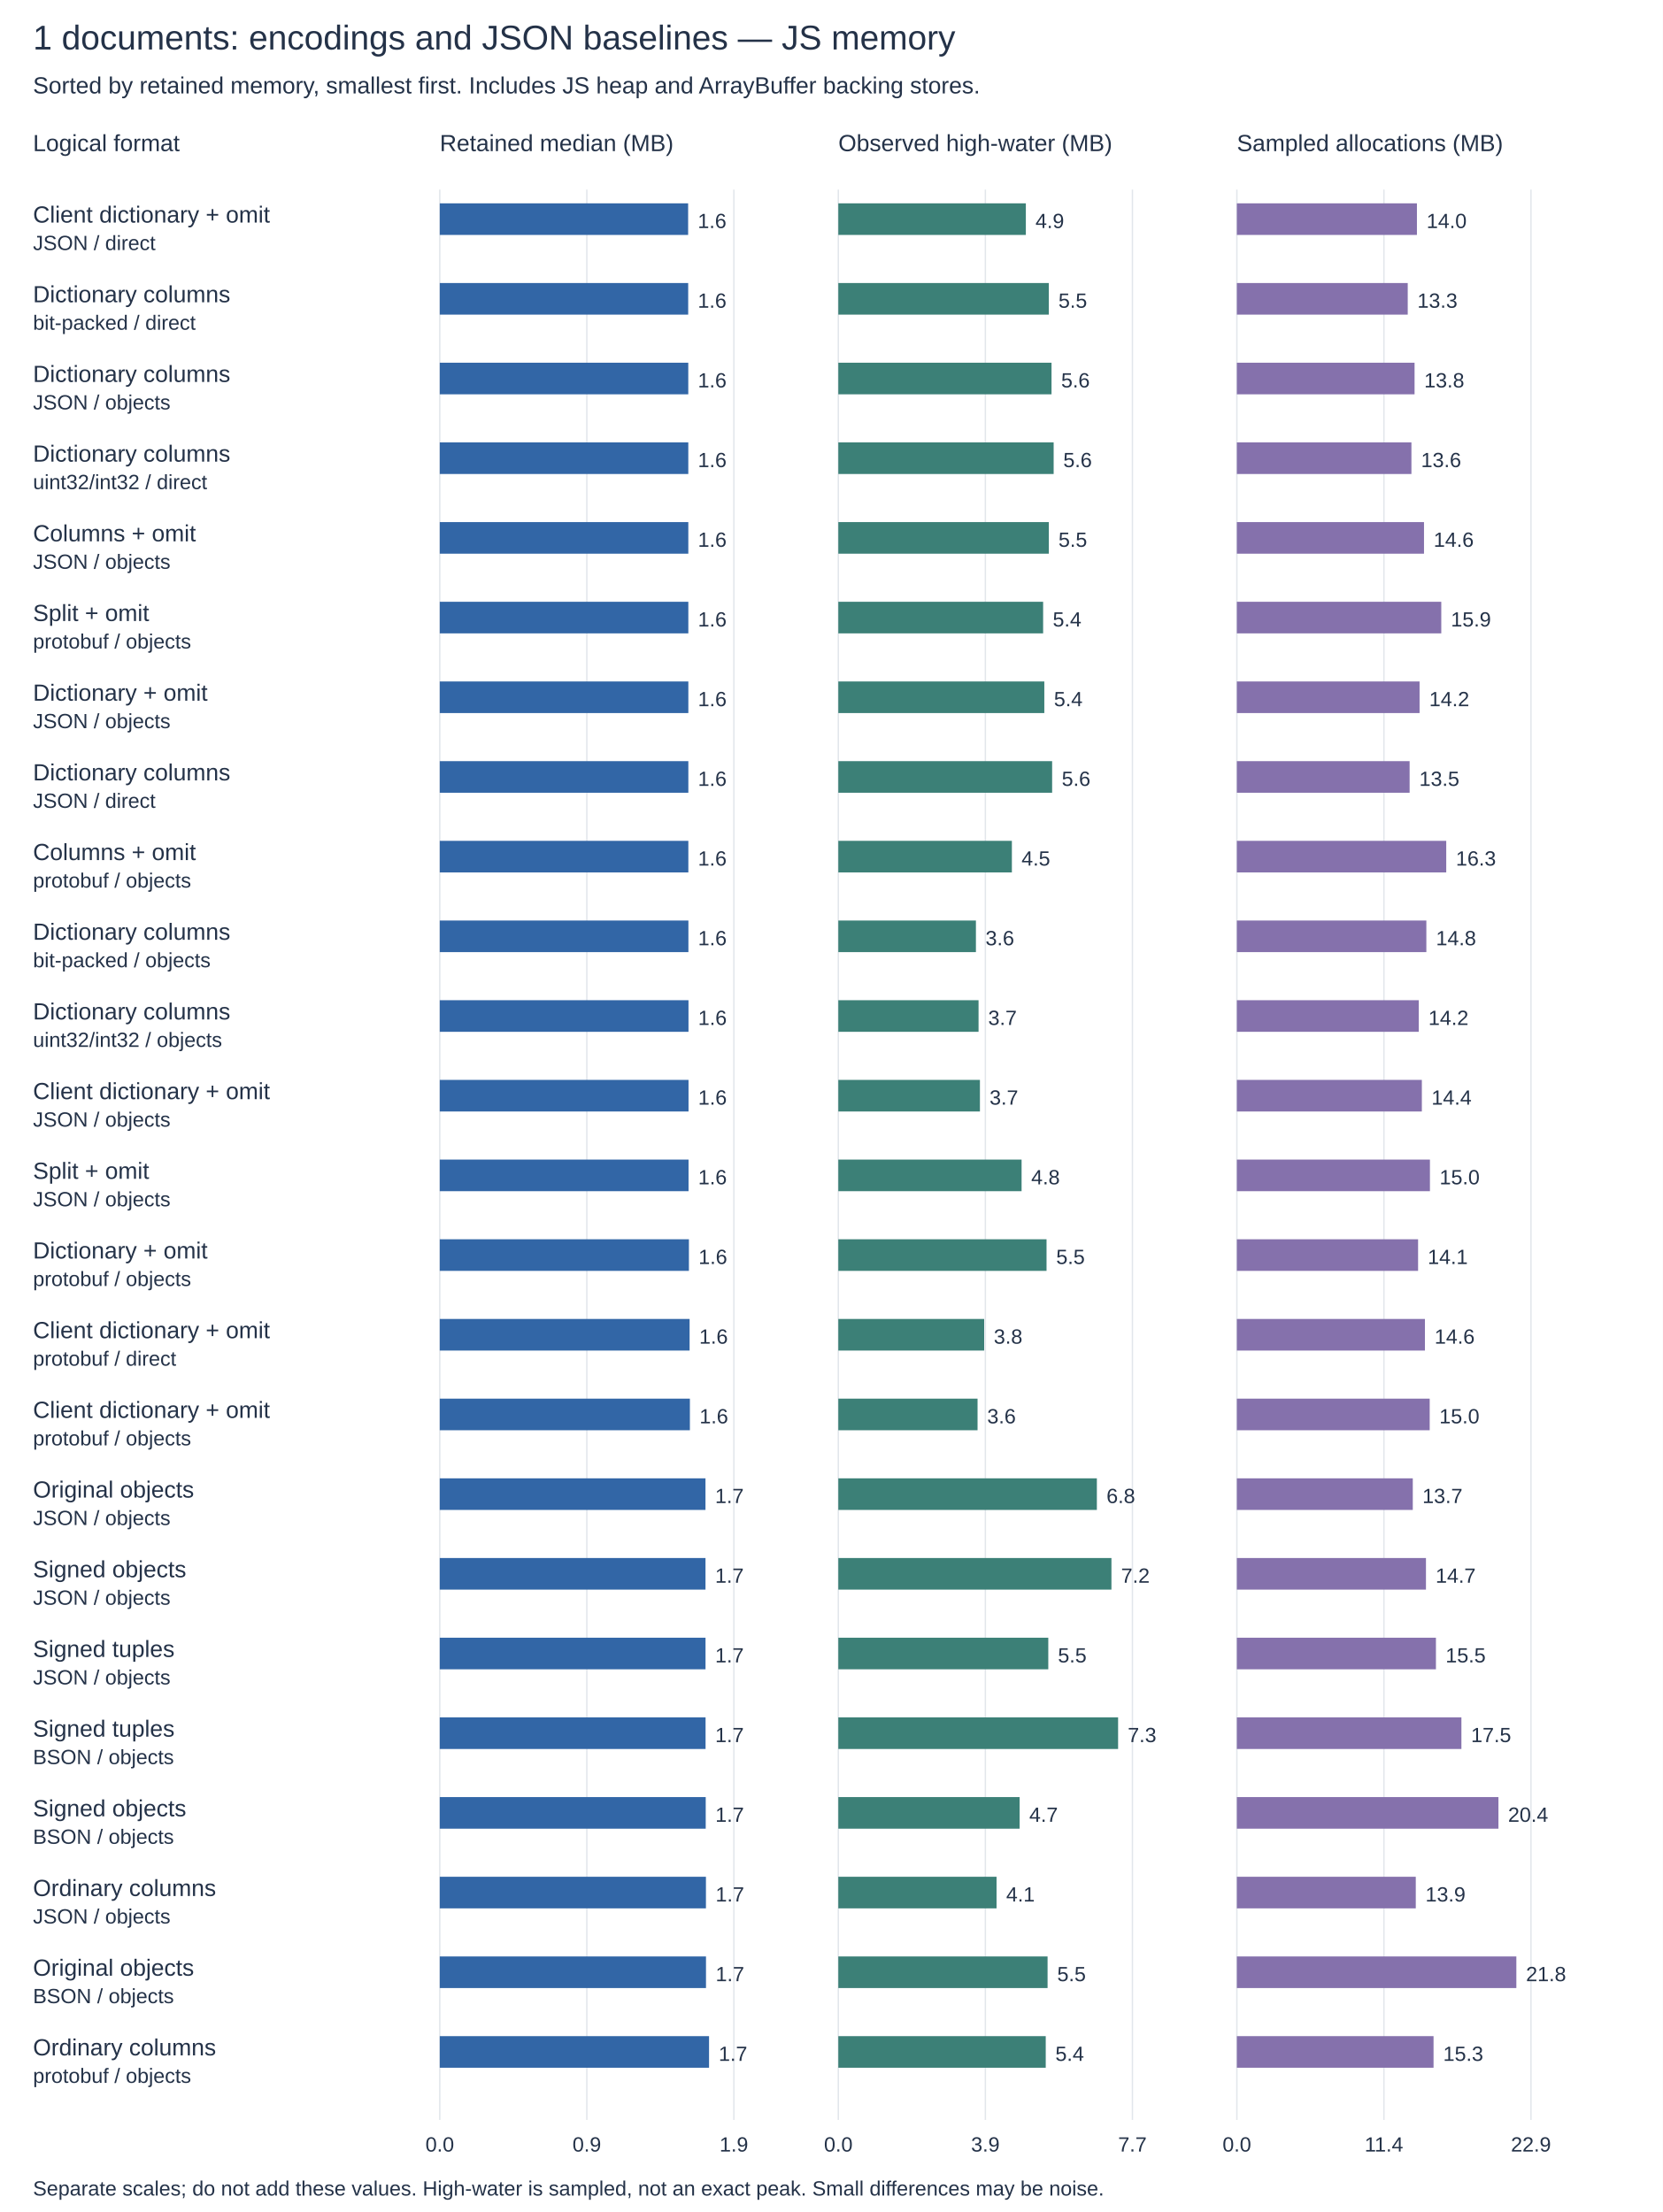
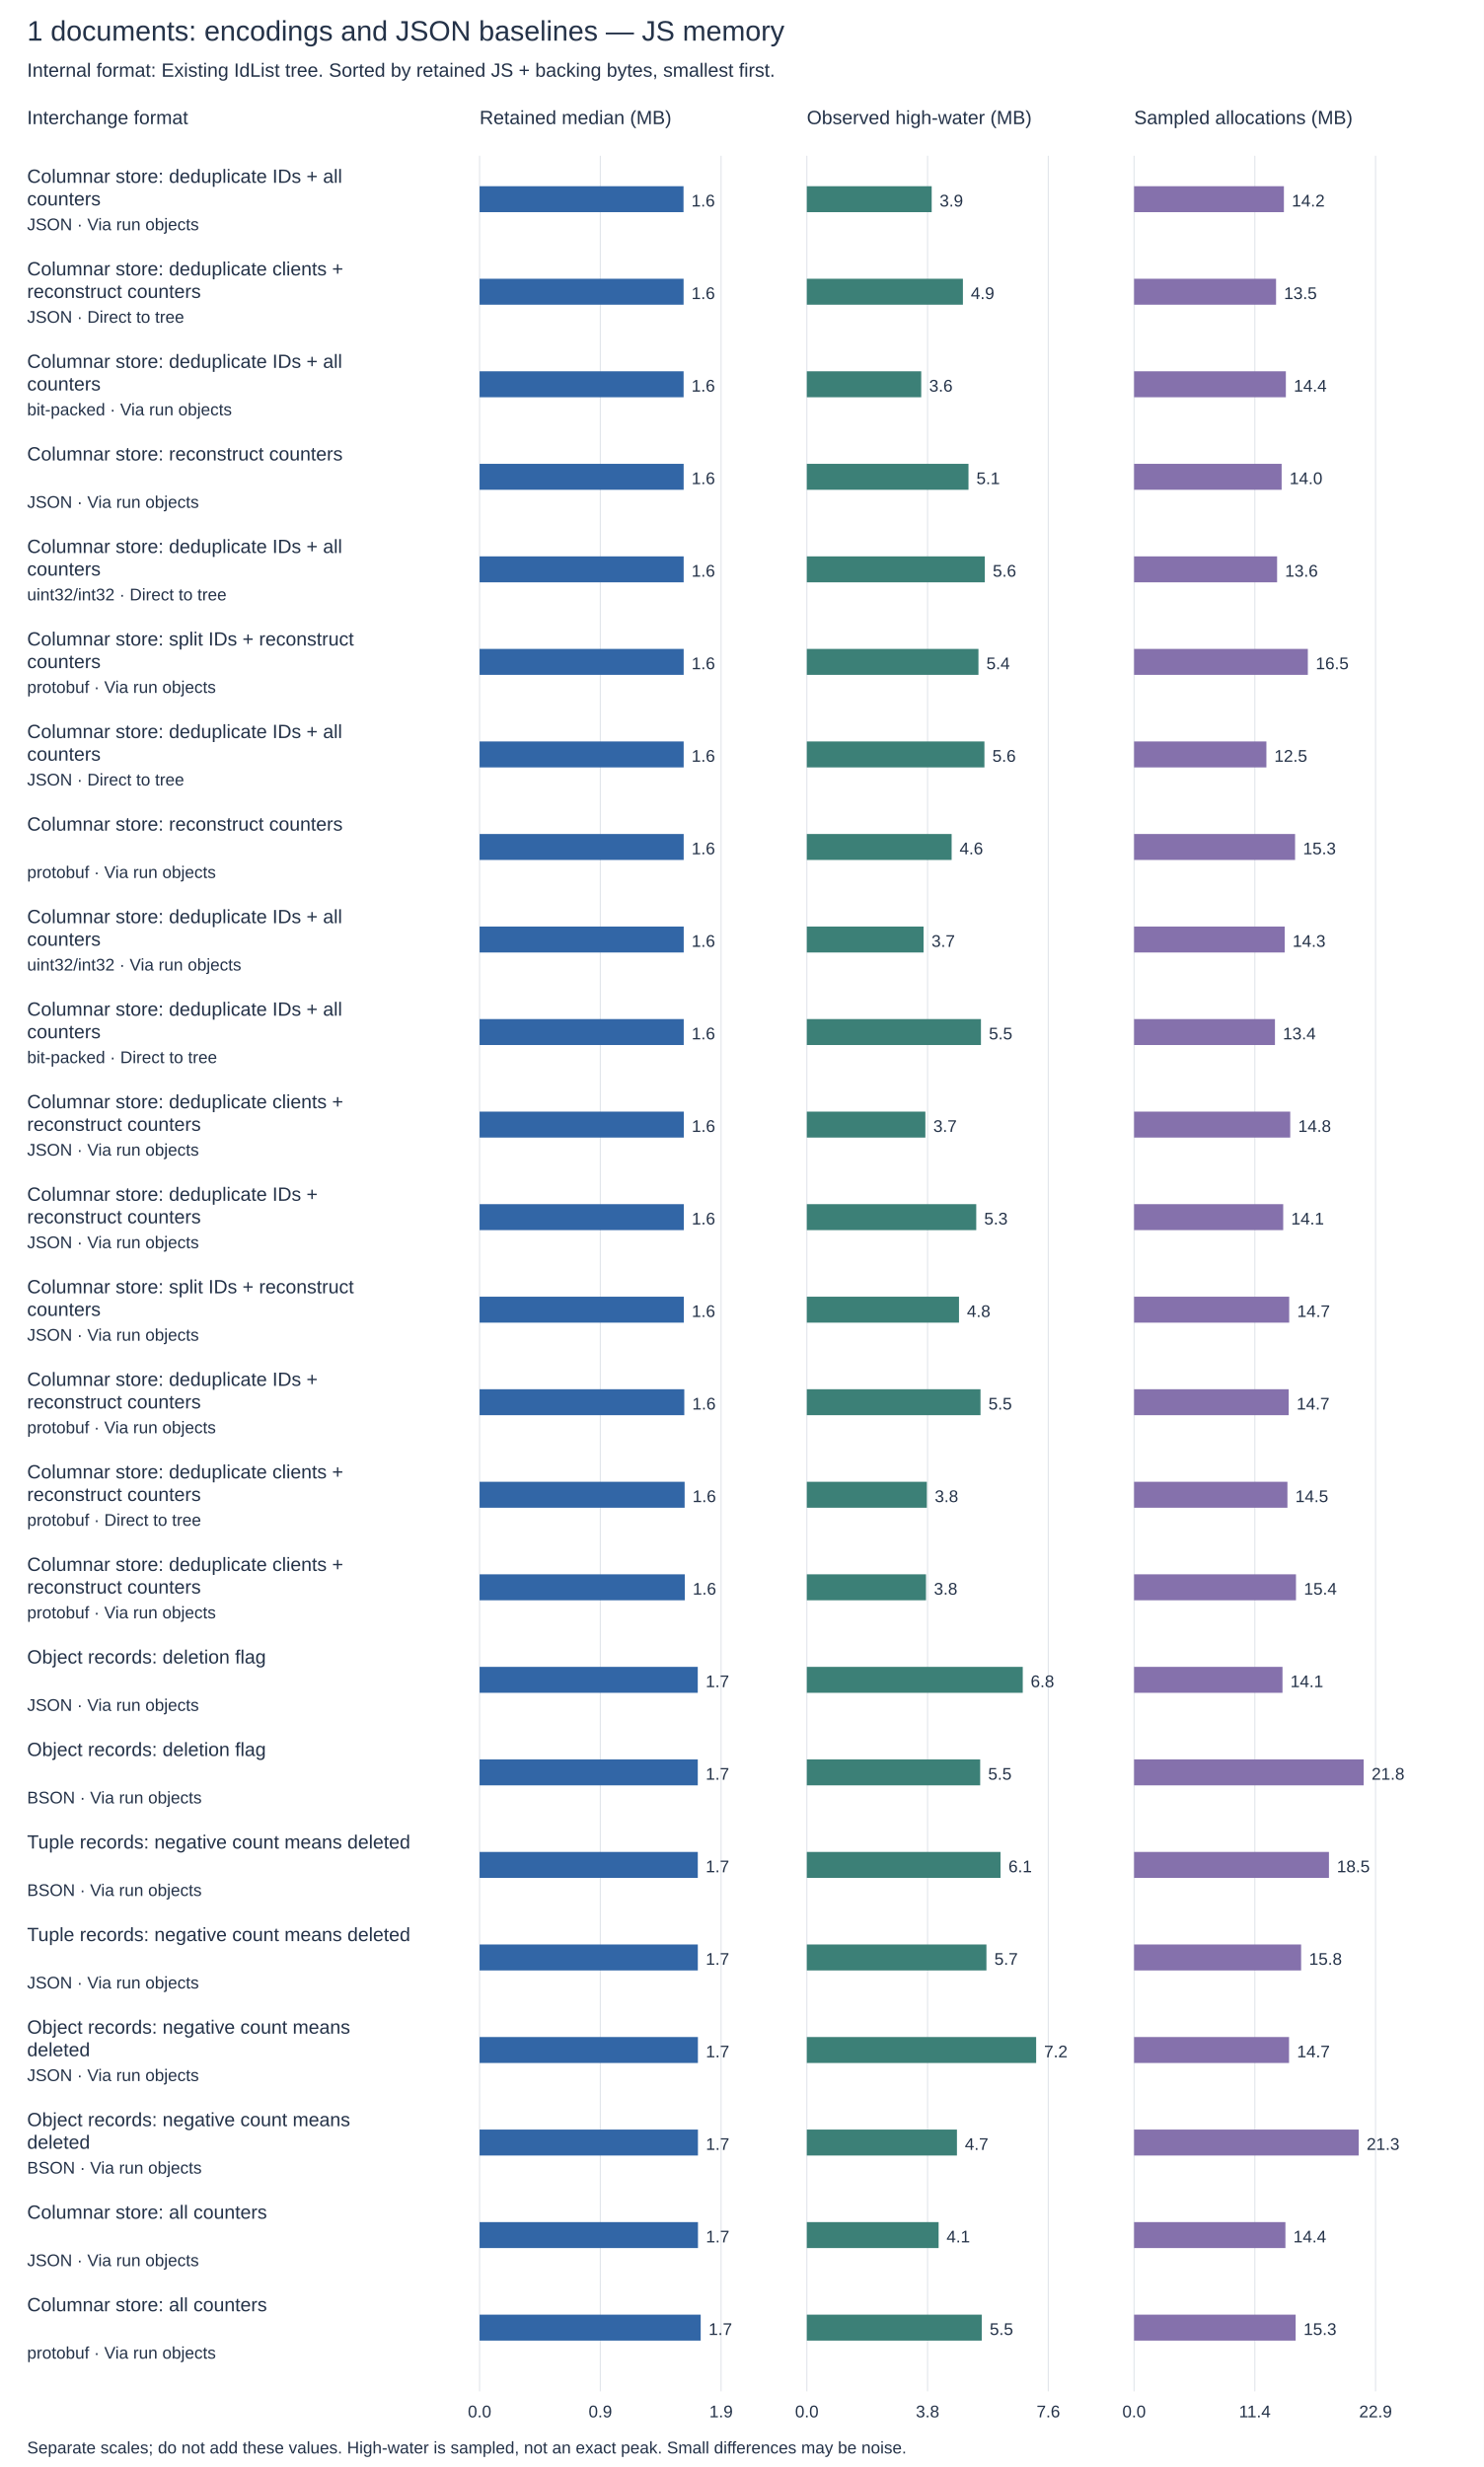
- <svg xmlns="http://www.w3.org/2000/svg" width="1210" height="1610" viewBox="0 0 1210 1610" role="img" aria-labelledby="title desc">
+ <svg xmlns="http://www.w3.org/2000/svg" width="1315" height="2186" viewBox="0 0 1315 2186" role="img" aria-labelledby="title desc">
  <style>text{font:17px Arial,Helvetica,sans-serif;fill:#243248}.small{font-size:15px}.title{font-size:25px;font-weight:500}</style>
-   <rect width="1210" height="1610" fill="white" />
+   <rect width="1315" height="2186" fill="white" />
  <text x="24" y="36" class="title">1 documents: encodings and JSON baselines — JS memory</text>
-   <text x="24" y="68">Sorted by retained memory, smallest first. Includes JS heap and ArrayBuffer backing stores.</text>
-   <text x="24" y="110">Logical format</text>
-   <text x="320" y="110">Retained median (MB)</text>
-   <line x1="320" x2="320" y1="138" y2="1543" stroke="#e2e6eb" />
-   <text x="320" y="1566" class="small" text-anchor="middle">0.0</text>
-   <line x1="427" x2="427" y1="138" y2="1543" stroke="#e2e6eb" />
-   <text x="427" y="1566" class="small" text-anchor="middle">0.9</text>
-   <line x1="534" x2="534" y1="138" y2="1543" stroke="#e2e6eb" />
-   <text x="534" y="1566" class="small" text-anchor="middle">1.9</text>
-   <rect x="320" y="148" width="180.717" height="23" fill="#3266a6" />
-   <text x="507.717" y="166" class="small">1.6</text>
-   <rect x="320" y="206" width="180.757" height="23" fill="#3266a6" />
-   <text x="507.757" y="224" class="small">1.6</text>
-   <rect x="320" y="264" width="180.817" height="23" fill="#3266a6" />
-   <text x="507.817" y="282" class="small">1.6</text>
-   <rect x="320" y="322" width="180.835" height="23" fill="#3266a6" />
-   <text x="507.835" y="340" class="small">1.6</text>
-   <rect x="320" y="380" width="180.852" height="23" fill="#3266a6" />
-   <text x="507.852" y="398" class="small">1.6</text>
-   <rect x="320" y="438" width="180.862" height="23" fill="#3266a6" />
-   <text x="507.862" y="456" class="small">1.6</text>
-   <rect x="320" y="496" width="180.868" height="23" fill="#3266a6" />
-   <text x="507.868" y="514" class="small">1.6</text>
-   <rect x="320" y="554" width="180.868" height="23" fill="#3266a6" />
-   <text x="507.868" y="572" class="small">1.6</text>
-   <rect x="320" y="612" width="180.87" height="23" fill="#3266a6" />
-   <text x="507.87" y="630" class="small">1.6</text>
-   <rect x="320" y="670" width="180.914" height="23" fill="#3266a6" />
-   <text x="507.914" y="688" class="small">1.6</text>
-   <rect x="320" y="728" width="180.975" height="23" fill="#3266a6" />
-   <text x="507.975" y="746" class="small">1.6</text>
-   <rect x="320" y="786" width="180.999" height="23" fill="#3266a6" />
-   <text x="507.999" y="804" class="small">1.6</text>
-   <rect x="320" y="844" width="181.018" height="23" fill="#3266a6" />
-   <text x="508.018" y="862" class="small">1.6</text>
-   <rect x="320" y="902" width="181.286" height="23" fill="#3266a6" />
-   <text x="508.286" y="920" class="small">1.6</text>
-   <rect x="320" y="960" width="181.787" height="23" fill="#3266a6" />
-   <text x="508.787" y="978" class="small">1.6</text>
-   <rect x="320" y="1018" width="181.995" height="23" fill="#3266a6" />
-   <text x="508.995" y="1036" class="small">1.6</text>
-   <rect x="320" y="1076" width="193.339" height="23" fill="#3266a6" />
-   <text x="520.339" y="1094" class="small">1.7</text>
-   <rect x="320" y="1134" width="193.351" height="23" fill="#3266a6" />
-   <text x="520.351" y="1152" class="small">1.7</text>
-   <rect x="320" y="1192" width="193.372" height="23" fill="#3266a6" />
-   <text x="520.372" y="1210" class="small">1.7</text>
-   <rect x="320" y="1250" width="193.404" height="23" fill="#3266a6" />
-   <text x="520.404" y="1268" class="small">1.7</text>
-   <rect x="320" y="1308" width="193.515" height="23" fill="#3266a6" />
-   <text x="520.515" y="1326" class="small">1.7</text>
-   <rect x="320" y="1366" width="193.67" height="23" fill="#3266a6" />
-   <text x="520.67" y="1384" class="small">1.7</text>
-   <rect x="320" y="1424" width="193.712" height="23" fill="#3266a6" />
-   <text x="520.712" y="1442" class="small">1.7</text>
-   <rect x="320" y="1482" width="195.935" height="23" fill="#3266a6" />
-   <text x="522.935" y="1500" class="small">1.7</text>
-   <text x="610" y="110">Observed high-water (MB)</text>
-   <line x1="610" x2="610" y1="138" y2="1543" stroke="#e2e6eb" />
-   <text x="610" y="1566" class="small" text-anchor="middle">0.0</text>
-   <line x1="717" x2="717" y1="138" y2="1543" stroke="#e2e6eb" />
-   <text x="717" y="1566" class="small" text-anchor="middle">3.9</text>
-   <line x1="824" x2="824" y1="138" y2="1543" stroke="#e2e6eb" />
-   <text x="824" y="1566" class="small" text-anchor="middle">7.7</text>
-   <rect x="610" y="148" width="136.454" height="23" fill="#3c8077" />
-   <text x="753.454" y="166" class="small">4.9</text>
-   <rect x="610" y="206" width="153.16" height="23" fill="#3c8077" />
-   <text x="770.16" y="224" class="small">5.5</text>
-   <rect x="610" y="264" width="155.137" height="23" fill="#3c8077" />
-   <text x="772.137" y="282" class="small">5.6</text>
-   <rect x="610" y="322" width="156.687" height="23" fill="#3c8077" />
-   <text x="773.687" y="340" class="small">5.6</text>
-   <rect x="610" y="380" width="153.181" height="23" fill="#3c8077" />
-   <text x="770.181" y="398" class="small">5.5</text>
-   <rect x="610" y="438" width="149.03" height="23" fill="#3c8077" />
-   <text x="766.03" y="456" class="small">5.4</text>
-   <rect x="610" y="496" width="149.892" height="23" fill="#3c8077" />
-   <text x="766.892" y="514" class="small">5.4</text>
-   <rect x="610" y="554" width="155.577" height="23" fill="#3c8077" />
-   <text x="772.577" y="572" class="small">5.6</text>
-   <rect x="610" y="612" width="126.292" height="23" fill="#3c8077" />
-   <text x="743.292" y="630" class="small">4.5</text>
-   <rect x="610" y="670" width="100.122" height="23" fill="#3c8077" />
-   <text x="717.122" y="688" class="small">3.6</text>
-   <rect x="610" y="728" width="102.038" height="23" fill="#3c8077" />
-   <text x="719.038" y="746" class="small">3.7</text>
-   <rect x="610" y="786" width="103.043" height="23" fill="#3c8077" />
-   <text x="720.043" y="804" class="small">3.7</text>
-   <rect x="610" y="844" width="133.351" height="23" fill="#3c8077" />
-   <text x="750.351" y="862" class="small">4.8</text>
-   <rect x="610" y="902" width="151.511" height="23" fill="#3c8077" />
-   <text x="768.511" y="920" class="small">5.5</text>
-   <rect x="610" y="960" width="106.126" height="23" fill="#3c8077" />
-   <text x="723.126" y="978" class="small">3.8</text>
-   <rect x="610" y="1018" width="101.311" height="23" fill="#3c8077" />
-   <text x="718.311" y="1036" class="small">3.6</text>
-   <rect x="610" y="1076" width="188.132" height="23" fill="#3c8077" />
-   <text x="805.132" y="1094" class="small">6.8</text>
-   <rect x="610" y="1134" width="198.736" height="23" fill="#3c8077" />
-   <text x="815.736" y="1152" class="small">7.2</text>
-   <rect x="610" y="1192" width="152.784" height="23" fill="#3c8077" />
-   <text x="769.784" y="1210" class="small">5.5</text>
-   <rect x="610" y="1250" width="203.581" height="23" fill="#3c8077" />
-   <text x="820.581" y="1268" class="small">7.3</text>
-   <rect x="610" y="1308" width="131.93" height="23" fill="#3c8077" />
-   <text x="748.93" y="1326" class="small">4.7</text>
-   <rect x="610" y="1366" width="115.137" height="23" fill="#3c8077" />
-   <text x="732.137" y="1384" class="small">4.1</text>
-   <rect x="610" y="1424" width="152.263" height="23" fill="#3c8077" />
-   <text x="769.263" y="1442" class="small">5.5</text>
-   <rect x="610" y="1482" width="150.927" height="23" fill="#3c8077" />
-   <text x="767.927" y="1500" class="small">5.4</text>
-   <text x="900" y="110">Sampled allocations (MB)</text>
-   <line x1="900" x2="900" y1="138" y2="1543" stroke="#e2e6eb" />
-   <text x="900" y="1566" class="small" text-anchor="middle">0.0</text>
-   <line x1="1007" x2="1007" y1="138" y2="1543" stroke="#e2e6eb" />
-   <text x="1007" y="1566" class="small" text-anchor="middle">11.4</text>
-   <line x1="1114" x2="1114" y1="138" y2="1543" stroke="#e2e6eb" />
-   <text x="1114" y="1566" class="small" text-anchor="middle">22.9</text>
-   <rect x="900" y="148" width="131.023" height="23" fill="#8571ac" />
-   <text x="1038.023" y="166" class="small">14.0</text>
-   <rect x="900" y="206" width="124.333" height="23" fill="#8571ac" />
-   <text x="1031.333" y="224" class="small">13.3</text>
-   <rect x="900" y="264" width="129.301" height="23" fill="#8571ac" />
-   <text x="1036.301" y="282" class="small">13.8</text>
-   <rect x="900" y="322" width="127.018" height="23" fill="#8571ac" />
-   <text x="1034.018" y="340" class="small">13.6</text>
-   <rect x="900" y="380" width="136.171" height="23" fill="#8571ac" />
-   <text x="1043.171" y="398" class="small">14.6</text>
-   <rect x="900" y="438" width="148.739" height="23" fill="#8571ac" />
-   <text x="1055.739" y="456" class="small">15.9</text>
-   <rect x="900" y="496" width="132.951" height="23" fill="#8571ac" />
-   <text x="1039.951" y="514" class="small">14.2</text>
-   <rect x="900" y="554" width="125.705" height="23" fill="#8571ac" />
-   <text x="1032.705" y="572" class="small">13.5</text>
-   <rect x="900" y="612" width="152.35" height="23" fill="#8571ac" />
-   <text x="1059.35" y="630" class="small">16.3</text>
-   <rect x="900" y="670" width="137.88" height="23" fill="#8571ac" />
-   <text x="1044.88" y="688" class="small">14.8</text>
-   <rect x="900" y="728" width="132.358" height="23" fill="#8571ac" />
-   <text x="1039.358" y="746" class="small">14.2</text>
-   <rect x="900" y="786" width="134.601" height="23" fill="#8571ac" />
-   <text x="1041.601" y="804" class="small">14.4</text>
-   <rect x="900" y="844" width="140.486" height="23" fill="#8571ac" />
-   <text x="1047.486" y="862" class="small">15.0</text>
-   <rect x="900" y="902" width="131.859" height="23" fill="#8571ac" />
-   <text x="1038.859" y="920" class="small">14.1</text>
-   <rect x="900" y="960" width="136.843" height="23" fill="#8571ac" />
-   <text x="1043.843" y="978" class="small">14.6</text>
-   <rect x="900" y="1018" width="140.314" height="23" fill="#8571ac" />
-   <text x="1047.314" y="1036" class="small">15.0</text>
-   <rect x="900" y="1076" width="128.01" height="23" fill="#8571ac" />
-   <text x="1035.01" y="1094" class="small">13.7</text>
-   <rect x="900" y="1134" width="137.591" height="23" fill="#8571ac" />
-   <text x="1044.591" y="1152" class="small">14.7</text>
-   <rect x="900" y="1192" width="144.854" height="23" fill="#8571ac" />
-   <text x="1051.854" y="1210" class="small">15.5</text>
-   <rect x="900" y="1250" width="163.388" height="23" fill="#8571ac" />
-   <text x="1070.388" y="1268" class="small">17.5</text>
-   <rect x="900" y="1308" width="190.333" height="23" fill="#8571ac" />
-   <text x="1097.333" y="1326" class="small">20.4</text>
-   <rect x="900" y="1366" width="130.185" height="23" fill="#8571ac" />
-   <text x="1037.185" y="1384" class="small">13.9</text>
-   <rect x="900" y="1424" width="203.367" height="23" fill="#8571ac" />
-   <text x="1110.367" y="1442" class="small">21.8</text>
-   <rect x="900" y="1482" width="143.11" height="23" fill="#8571ac" />
-   <text x="1050.11" y="1500" class="small">15.3</text>
-   <text x="24" y="162">Client dictionary + omit</text>
-   <text x="24" y="182" class="small">JSON / direct</text>
-   <text x="24" y="220">Dictionary columns</text>
-   <text x="24" y="240" class="small">bit-packed / direct</text>
-   <text x="24" y="278">Dictionary columns</text>
-   <text x="24" y="298" class="small">JSON / objects</text>
-   <text x="24" y="336">Dictionary columns</text>
-   <text x="24" y="356" class="small">uint32/int32 / direct</text>
-   <text x="24" y="394">Columns + omit</text>
-   <text x="24" y="414" class="small">JSON / objects</text>
-   <text x="24" y="452">Split + omit</text>
-   <text x="24" y="472" class="small">protobuf / objects</text>
-   <text x="24" y="510">Dictionary + omit</text>
-   <text x="24" y="530" class="small">JSON / objects</text>
-   <text x="24" y="568">Dictionary columns</text>
-   <text x="24" y="588" class="small">JSON / direct</text>
-   <text x="24" y="626">Columns + omit</text>
-   <text x="24" y="646" class="small">protobuf / objects</text>
-   <text x="24" y="684">Dictionary columns</text>
-   <text x="24" y="704" class="small">bit-packed / objects</text>
-   <text x="24" y="742">Dictionary columns</text>
-   <text x="24" y="762" class="small">uint32/int32 / objects</text>
-   <text x="24" y="800">Client dictionary + omit</text>
-   <text x="24" y="820" class="small">JSON / objects</text>
-   <text x="24" y="858">Split + omit</text>
-   <text x="24" y="878" class="small">JSON / objects</text>
-   <text x="24" y="916">Dictionary + omit</text>
-   <text x="24" y="936" class="small">protobuf / objects</text>
-   <text x="24" y="974">Client dictionary + omit</text>
-   <text x="24" y="994" class="small">protobuf / direct</text>
-   <text x="24" y="1032">Client dictionary + omit</text>
-   <text x="24" y="1052" class="small">protobuf / objects</text>
-   <text x="24" y="1090">Original objects</text>
-   <text x="24" y="1110" class="small">JSON / objects</text>
-   <text x="24" y="1148">Signed objects</text>
-   <text x="24" y="1168" class="small">JSON / objects</text>
-   <text x="24" y="1206">Signed tuples</text>
-   <text x="24" y="1226" class="small">JSON / objects</text>
-   <text x="24" y="1264">Signed tuples</text>
-   <text x="24" y="1284" class="small">BSON / objects</text>
-   <text x="24" y="1322">Signed objects</text>
-   <text x="24" y="1342" class="small">BSON / objects</text>
-   <text x="24" y="1380">Ordinary columns</text>
-   <text x="24" y="1400" class="small">JSON / objects</text>
-   <text x="24" y="1438">Original objects</text>
-   <text x="24" y="1458" class="small">BSON / objects</text>
-   <text x="24" y="1496">Ordinary columns</text>
-   <text x="24" y="1516" class="small">protobuf / objects</text>
-   <text x="24" y="1598" class="small">Separate scales; do not add these values. High-water is sampled, not an exact peak. Small differences may be noise.</text>
+   <text x="24" y="68">Internal format: Existing IdList tree. Sorted by retained JS + backing bytes, smallest first.</text>
+   <text x="24" y="110">Interchange format</text>
+   <text x="425" y="110">Retained median (MB)</text>
+   <line x1="425" x2="425" y1="138" y2="2119" stroke="#e2e6eb" />
+   <text x="425" y="2142" class="small" text-anchor="middle">0.0</text>
+   <line x1="532" x2="532" y1="138" y2="2119" stroke="#e2e6eb" />
+   <text x="532" y="2142" class="small" text-anchor="middle">0.9</text>
+   <line x1="639" x2="639" y1="138" y2="2119" stroke="#e2e6eb" />
+   <text x="639" y="2142" class="small" text-anchor="middle">1.9</text>
+   <rect x="425" y="165" width="180.724" height="23" fill="#3266a6" />
+   <text x="612.724" y="183" class="small">1.6</text>
+   <rect x="425" y="247" width="180.781" height="23" fill="#3266a6" />
+   <text x="612.781" y="265" class="small">1.6</text>
+   <rect x="425" y="329" width="180.799" height="23" fill="#3266a6" />
+   <text x="612.799" y="347" class="small">1.6</text>
+   <rect x="425" y="411" width="180.844" height="23" fill="#3266a6" />
+   <text x="612.844" y="429" class="small">1.6</text>
+   <rect x="425" y="493" width="180.845" height="23" fill="#3266a6" />
+   <text x="612.845" y="511" class="small">1.6</text>
+   <rect x="425" y="575" width="180.854" height="23" fill="#3266a6" />
+   <text x="612.854" y="593" class="small">1.6</text>
+   <rect x="425" y="657" width="180.854" height="23" fill="#3266a6" />
+   <text x="612.854" y="675" class="small">1.6</text>
+   <rect x="425" y="739" width="180.865" height="23" fill="#3266a6" />
+   <text x="612.865" y="757" class="small">1.6</text>
+   <rect x="425" y="821" width="180.897" height="23" fill="#3266a6" />
+   <text x="612.897" y="839" class="small">1.6</text>
+   <rect x="425" y="903" width="180.908" height="23" fill="#3266a6" />
+   <text x="612.908" y="921" class="small">1.6</text>
+   <rect x="425" y="985" width="180.999" height="23" fill="#3266a6" />
+   <text x="612.999" y="1003" class="small">1.6</text>
+   <rect x="425" y="1067" width="181.001" height="23" fill="#3266a6" />
+   <text x="613.001" y="1085" class="small">1.6</text>
+   <rect x="425" y="1149" width="181.007" height="23" fill="#3266a6" />
+   <text x="613.007" y="1167" class="small">1.6</text>
+   <rect x="425" y="1231" width="181.404" height="23" fill="#3266a6" />
+   <text x="613.404" y="1249" class="small">1.6</text>
+   <rect x="425" y="1313" width="181.706" height="23" fill="#3266a6" />
+   <text x="613.706" y="1331" class="small">1.6</text>
+   <rect x="425" y="1395" width="181.868" height="23" fill="#3266a6" />
+   <text x="613.868" y="1413" class="small">1.6</text>
+   <rect x="425" y="1477" width="193.342" height="23" fill="#3266a6" />
+   <text x="625.342" y="1495" class="small">1.7</text>
+   <rect x="425" y="1559" width="193.36" height="23" fill="#3266a6" />
+   <text x="625.36" y="1577" class="small">1.7</text>
+   <rect x="425" y="1641" width="193.376" height="23" fill="#3266a6" />
+   <text x="625.376" y="1659" class="small">1.7</text>
+   <rect x="425" y="1723" width="193.401" height="23" fill="#3266a6" />
+   <text x="625.401" y="1741" class="small">1.7</text>
+   <rect x="425" y="1805" width="193.477" height="23" fill="#3266a6" />
+   <text x="625.477" y="1823" class="small">1.7</text>
+   <rect x="425" y="1887" width="193.507" height="23" fill="#3266a6" />
+   <text x="625.507" y="1905" class="small">1.7</text>
+   <rect x="425" y="1969" width="193.536" height="23" fill="#3266a6" />
+   <text x="625.536" y="1987" class="small">1.7</text>
+   <rect x="425" y="2051" width="195.945" height="23" fill="#3266a6" />
+   <text x="627.945" y="2069" class="small">1.7</text>
+   <text x="715" y="110">Observed high-water (MB)</text>
+   <line x1="715" x2="715" y1="138" y2="2119" stroke="#e2e6eb" />
+   <text x="715" y="2142" class="small" text-anchor="middle">0.0</text>
+   <line x1="822" x2="822" y1="138" y2="2119" stroke="#e2e6eb" />
+   <text x="822" y="2142" class="small" text-anchor="middle">3.8</text>
+   <line x1="929" x2="929" y1="138" y2="2119" stroke="#e2e6eb" />
+   <text x="929" y="2142" class="small" text-anchor="middle">7.6</text>
+   <rect x="715" y="165" width="110.646" height="23" fill="#3c8077" />
+   <text x="832.646" y="183" class="small">3.9</text>
+   <rect x="715" y="247" width="138.316" height="23" fill="#3c8077" />
+   <text x="860.316" y="265" class="small">4.9</text>
+   <rect x="715" y="329" width="101.371" height="23" fill="#3c8077" />
+   <text x="823.371" y="347" class="small">3.6</text>
+   <rect x="715" y="411" width="143.261" height="23" fill="#3c8077" />
+   <text x="865.261" y="429" class="small">5.1</text>
+   <rect x="715" y="493" width="157.73" height="23" fill="#3c8077" />
+   <text x="879.73" y="511" class="small">5.6</text>
+   <rect x="715" y="575" width="152.091" height="23" fill="#3c8077" />
+   <text x="874.091" y="593" class="small">5.4</text>
+   <rect x="715" y="657" width="157.382" height="23" fill="#3c8077" />
+   <text x="879.382" y="675" class="small">5.6</text>
+   <rect x="715" y="739" width="128.329" height="23" fill="#3c8077" />
+   <text x="850.329" y="757" class="small">4.6</text>
+   <rect x="715" y="821" width="103.444" height="23" fill="#3c8077" />
+   <text x="825.444" y="839" class="small">3.7</text>
+   <rect x="715" y="903" width="154.304" height="23" fill="#3c8077" />
+   <text x="876.304" y="921" class="small">5.5</text>
+   <rect x="715" y="985" width="105.045" height="23" fill="#3c8077" />
+   <text x="827.045" y="1003" class="small">3.7</text>
+   <rect x="715" y="1067" width="150.137" height="23" fill="#3c8077" />
+   <text x="872.137" y="1085" class="small">5.3</text>
+   <rect x="715" y="1149" width="134.853" height="23" fill="#3c8077" />
+   <text x="856.853" y="1167" class="small">4.8</text>
+   <rect x="715" y="1231" width="153.912" height="23" fill="#3c8077" />
+   <text x="875.912" y="1249" class="small">5.5</text>
+   <rect x="715" y="1313" width="106.347" height="23" fill="#3c8077" />
+   <text x="828.347" y="1331" class="small">3.8</text>
+   <rect x="715" y="1395" width="105.593" height="23" fill="#3c8077" />
+   <text x="827.593" y="1413" class="small">3.8</text>
+   <rect x="715" y="1477" width="191.353" height="23" fill="#3c8077" />
+   <text x="913.353" y="1495" class="small">6.8</text>
+   <rect x="715" y="1559" width="153.623" height="23" fill="#3c8077" />
+   <text x="875.623" y="1577" class="small">5.5</text>
+   <rect x="715" y="1641" width="171.637" height="23" fill="#3c8077" />
+   <text x="893.637" y="1659" class="small">6.1</text>
+   <rect x="715" y="1723" width="159.16" height="23" fill="#3c8077" />
+   <text x="881.16" y="1741" class="small">5.7</text>
+   <rect x="715" y="1805" width="203.228" height="23" fill="#3c8077" />
+   <text x="925.228" y="1823" class="small">7.2</text>
+   <rect x="715" y="1887" width="133.023" height="23" fill="#3c8077" />
+   <text x="855.023" y="1905" class="small">4.7</text>
+   <rect x="715" y="1969" width="116.783" height="23" fill="#3c8077" />
+   <text x="838.783" y="1987" class="small">4.1</text>
+   <rect x="715" y="2051" width="155.009" height="23" fill="#3c8077" />
+   <text x="877.009" y="2069" class="small">5.5</text>
+   <text x="1005" y="110">Sampled allocations (MB)</text>
+   <line x1="1005" x2="1005" y1="138" y2="2119" stroke="#e2e6eb" />
+   <text x="1005" y="2142" class="small" text-anchor="middle">0.0</text>
+   <line x1="1112" x2="1112" y1="138" y2="2119" stroke="#e2e6eb" />
+   <text x="1112" y="2142" class="small" text-anchor="middle">11.4</text>
+   <line x1="1219" x2="1219" y1="138" y2="2119" stroke="#e2e6eb" />
+   <text x="1219" y="2142" class="small" text-anchor="middle">22.9</text>
+   <rect x="1005" y="165" width="132.771" height="23" fill="#8571ac" />
+   <text x="1144.771" y="183" class="small">14.2</text>
+   <rect x="1005" y="247" width="125.818" height="23" fill="#8571ac" />
+   <text x="1137.818" y="265" class="small">13.5</text>
+   <rect x="1005" y="329" width="134.512" height="23" fill="#8571ac" />
+   <text x="1146.512" y="347" class="small">14.4</text>
+   <rect x="1005" y="411" width="130.77" height="23" fill="#8571ac" />
+   <text x="1142.77" y="429" class="small">14.0</text>
+   <rect x="1005" y="493" width="126.738" height="23" fill="#8571ac" />
+   <text x="1138.738" y="511" class="small">13.6</text>
+   <rect x="1005" y="575" width="153.992" height="23" fill="#8571ac" />
+   <text x="1165.992" y="593" class="small">16.5</text>
+   <rect x="1005" y="657" width="117.262" height="23" fill="#8571ac" />
+   <text x="1129.262" y="675" class="small">12.5</text>
+   <rect x="1005" y="739" width="142.68" height="23" fill="#8571ac" />
+   <text x="1154.68" y="757" class="small">15.3</text>
+   <rect x="1005" y="821" width="133.476" height="23" fill="#8571ac" />
+   <text x="1145.476" y="839" class="small">14.3</text>
+   <rect x="1005" y="903" width="124.846" height="23" fill="#8571ac" />
+   <text x="1136.846" y="921" class="small">13.4</text>
+   <rect x="1005" y="985" width="138.377" height="23" fill="#8571ac" />
+   <text x="1150.377" y="1003" class="small">14.8</text>
+   <rect x="1005" y="1067" width="132.156" height="23" fill="#8571ac" />
+   <text x="1144.156" y="1085" class="small">14.1</text>
+   <rect x="1005" y="1149" width="137.466" height="23" fill="#8571ac" />
+   <text x="1149.466" y="1167" class="small">14.7</text>
+   <rect x="1005" y="1231" width="137.014" height="23" fill="#8571ac" />
+   <text x="1149.014" y="1249" class="small">14.7</text>
+   <rect x="1005" y="1313" width="135.899" height="23" fill="#8571ac" />
+   <text x="1147.899" y="1331" class="small">14.5</text>
+   <rect x="1005" y="1395" width="143.48" height="23" fill="#8571ac" />
+   <text x="1155.48" y="1413" class="small">15.4</text>
+   <rect x="1005" y="1477" width="131.521" height="23" fill="#8571ac" />
+   <text x="1143.521" y="1495" class="small">14.1</text>
+   <rect x="1005" y="1559" width="203.458" height="23" fill="#8571ac" />
+   <text x="1215.458" y="1577" class="small">21.8</text>
+   <rect x="1005" y="1641" width="172.699" height="23" fill="#8571ac" />
+   <text x="1184.699" y="1659" class="small">18.5</text>
+   <rect x="1005" y="1723" width="148.031" height="23" fill="#8571ac" />
+   <text x="1160.031" y="1741" class="small">15.8</text>
+   <rect x="1005" y="1805" width="137.327" height="23" fill="#8571ac" />
+   <text x="1149.327" y="1823" class="small">14.7</text>
+   <rect x="1005" y="1887" width="199.036" height="23" fill="#8571ac" />
+   <text x="1211.036" y="1905" class="small">21.3</text>
+   <rect x="1005" y="1969" width="134.115" height="23" fill="#8571ac" />
+   <text x="1146.115" y="1987" class="small">14.4</text>
+   <rect x="1005" y="2051" width="143.186" height="23" fill="#8571ac" />
+   <text x="1155.186" y="2069" class="small">15.3</text>
+   <text x="24" y="162">Columnar store: deduplicate IDs + all</text>
+   <text x="24" y="182">counters</text>
+   <text x="24" y="204" class="small">JSON · Via run objects</text>
+   <text x="24" y="244">Columnar store: deduplicate clients +</text>
+   <text x="24" y="264">reconstruct counters</text>
+   <text x="24" y="286" class="small">JSON · Direct to tree</text>
+   <text x="24" y="326">Columnar store: deduplicate IDs + all</text>
+   <text x="24" y="346">counters</text>
+   <text x="24" y="368" class="small">bit-packed · Via run objects</text>
+   <text x="24" y="408">Columnar store: reconstruct counters</text>
+   <text x="24" y="450" class="small">JSON · Via run objects</text>
+   <text x="24" y="490">Columnar store: deduplicate IDs + all</text>
+   <text x="24" y="510">counters</text>
+   <text x="24" y="532" class="small">uint32/int32 · Direct to tree</text>
+   <text x="24" y="572">Columnar store: split IDs + reconstruct</text>
+   <text x="24" y="592">counters</text>
+   <text x="24" y="614" class="small">protobuf · Via run objects</text>
+   <text x="24" y="654">Columnar store: deduplicate IDs + all</text>
+   <text x="24" y="674">counters</text>
+   <text x="24" y="696" class="small">JSON · Direct to tree</text>
+   <text x="24" y="736">Columnar store: reconstruct counters</text>
+   <text x="24" y="778" class="small">protobuf · Via run objects</text>
+   <text x="24" y="818">Columnar store: deduplicate IDs + all</text>
+   <text x="24" y="838">counters</text>
+   <text x="24" y="860" class="small">uint32/int32 · Via run objects</text>
+   <text x="24" y="900">Columnar store: deduplicate IDs + all</text>
+   <text x="24" y="920">counters</text>
+   <text x="24" y="942" class="small">bit-packed · Direct to tree</text>
+   <text x="24" y="982">Columnar store: deduplicate clients +</text>
+   <text x="24" y="1002">reconstruct counters</text>
+   <text x="24" y="1024" class="small">JSON · Via run objects</text>
+   <text x="24" y="1064">Columnar store: deduplicate IDs +</text>
+   <text x="24" y="1084">reconstruct counters</text>
+   <text x="24" y="1106" class="small">JSON · Via run objects</text>
+   <text x="24" y="1146">Columnar store: split IDs + reconstruct</text>
+   <text x="24" y="1166">counters</text>
+   <text x="24" y="1188" class="small">JSON · Via run objects</text>
+   <text x="24" y="1228">Columnar store: deduplicate IDs +</text>
+   <text x="24" y="1248">reconstruct counters</text>
+   <text x="24" y="1270" class="small">protobuf · Via run objects</text>
+   <text x="24" y="1310">Columnar store: deduplicate clients +</text>
+   <text x="24" y="1330">reconstruct counters</text>
+   <text x="24" y="1352" class="small">protobuf · Direct to tree</text>
+   <text x="24" y="1392">Columnar store: deduplicate clients +</text>
+   <text x="24" y="1412">reconstruct counters</text>
+   <text x="24" y="1434" class="small">protobuf · Via run objects</text>
+   <text x="24" y="1474">Object records: deletion flag</text>
+   <text x="24" y="1516" class="small">JSON · Via run objects</text>
+   <text x="24" y="1556">Object records: deletion flag</text>
+   <text x="24" y="1598" class="small">BSON · Via run objects</text>
+   <text x="24" y="1638">Tuple records: negative count means deleted</text>
+   <text x="24" y="1680" class="small">BSON · Via run objects</text>
+   <text x="24" y="1720">Tuple records: negative count means deleted</text>
+   <text x="24" y="1762" class="small">JSON · Via run objects</text>
+   <text x="24" y="1802">Object records: negative count means</text>
+   <text x="24" y="1822">deleted</text>
+   <text x="24" y="1844" class="small">JSON · Via run objects</text>
+   <text x="24" y="1884">Object records: negative count means</text>
+   <text x="24" y="1904">deleted</text>
+   <text x="24" y="1926" class="small">BSON · Via run objects</text>
+   <text x="24" y="1966">Columnar store: all counters</text>
+   <text x="24" y="2008" class="small">JSON · Via run objects</text>
+   <text x="24" y="2048">Columnar store: all counters</text>
+   <text x="24" y="2090" class="small">protobuf · Via run objects</text>
+   <text x="24" y="2174" class="small">Separate scales; do not add these values. High-water is sampled, not an exact peak. Small differences may be noise.</text>
</svg>
